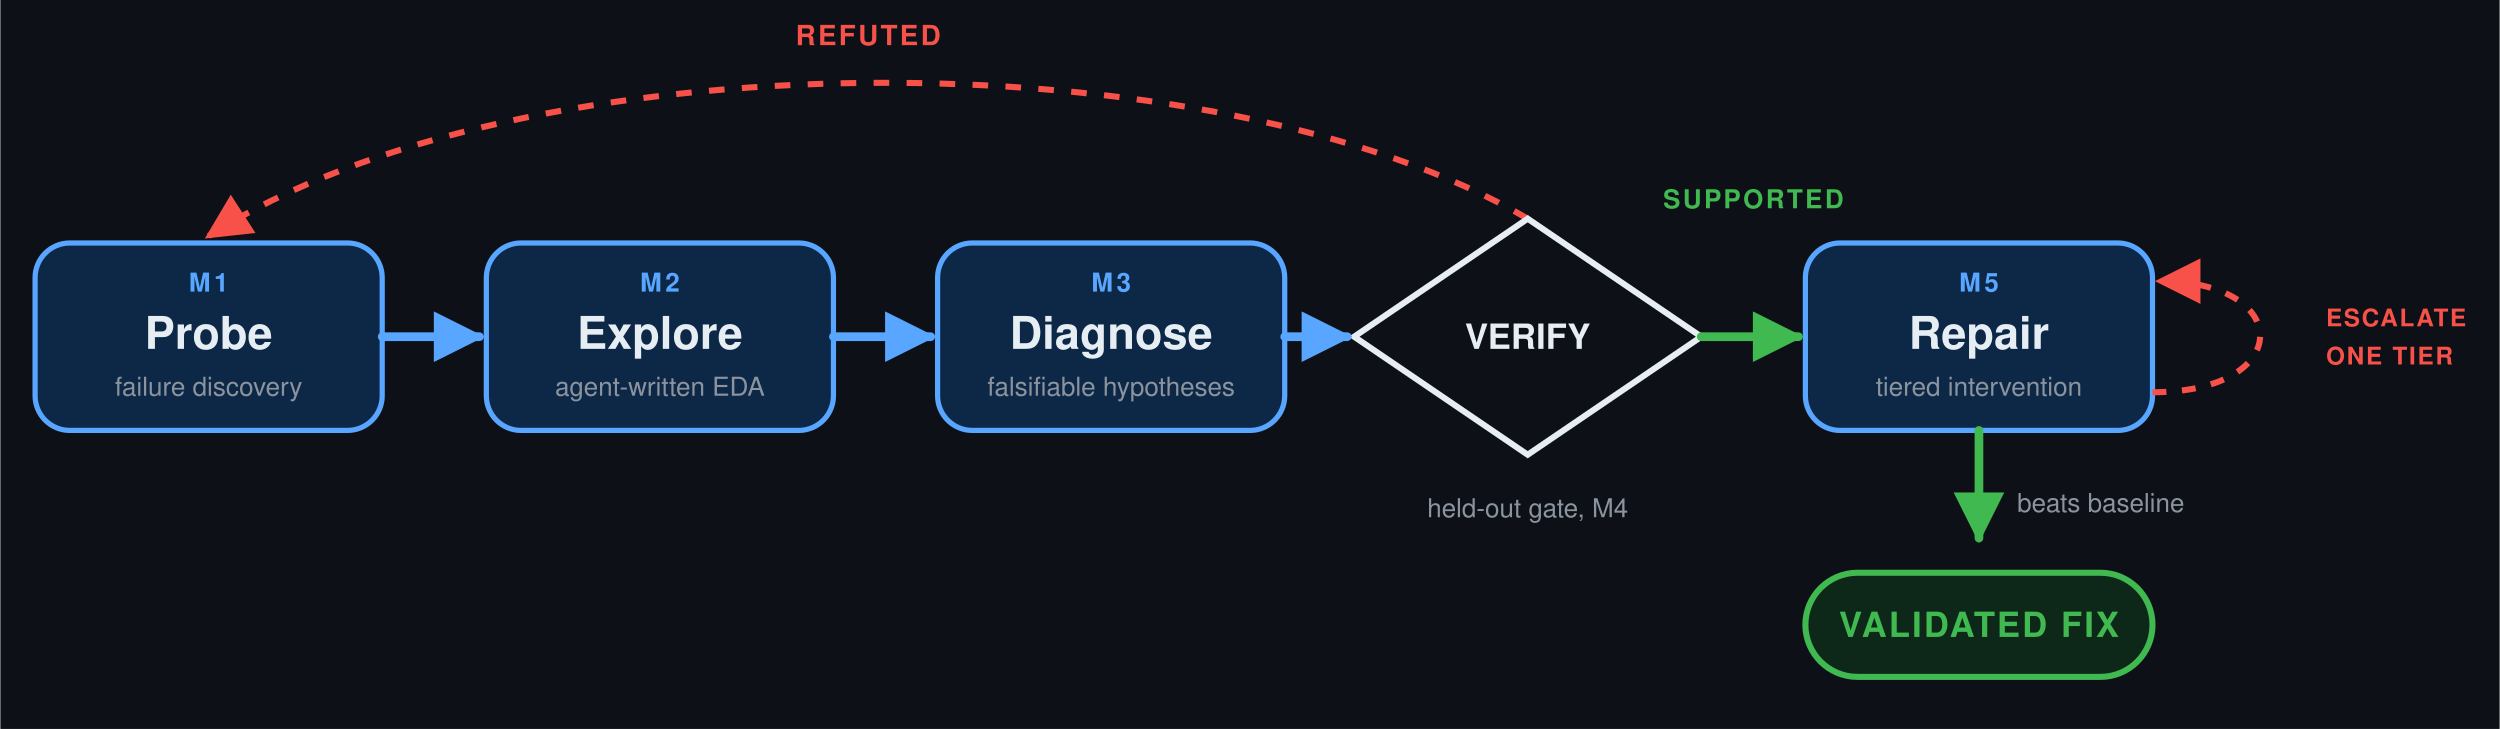
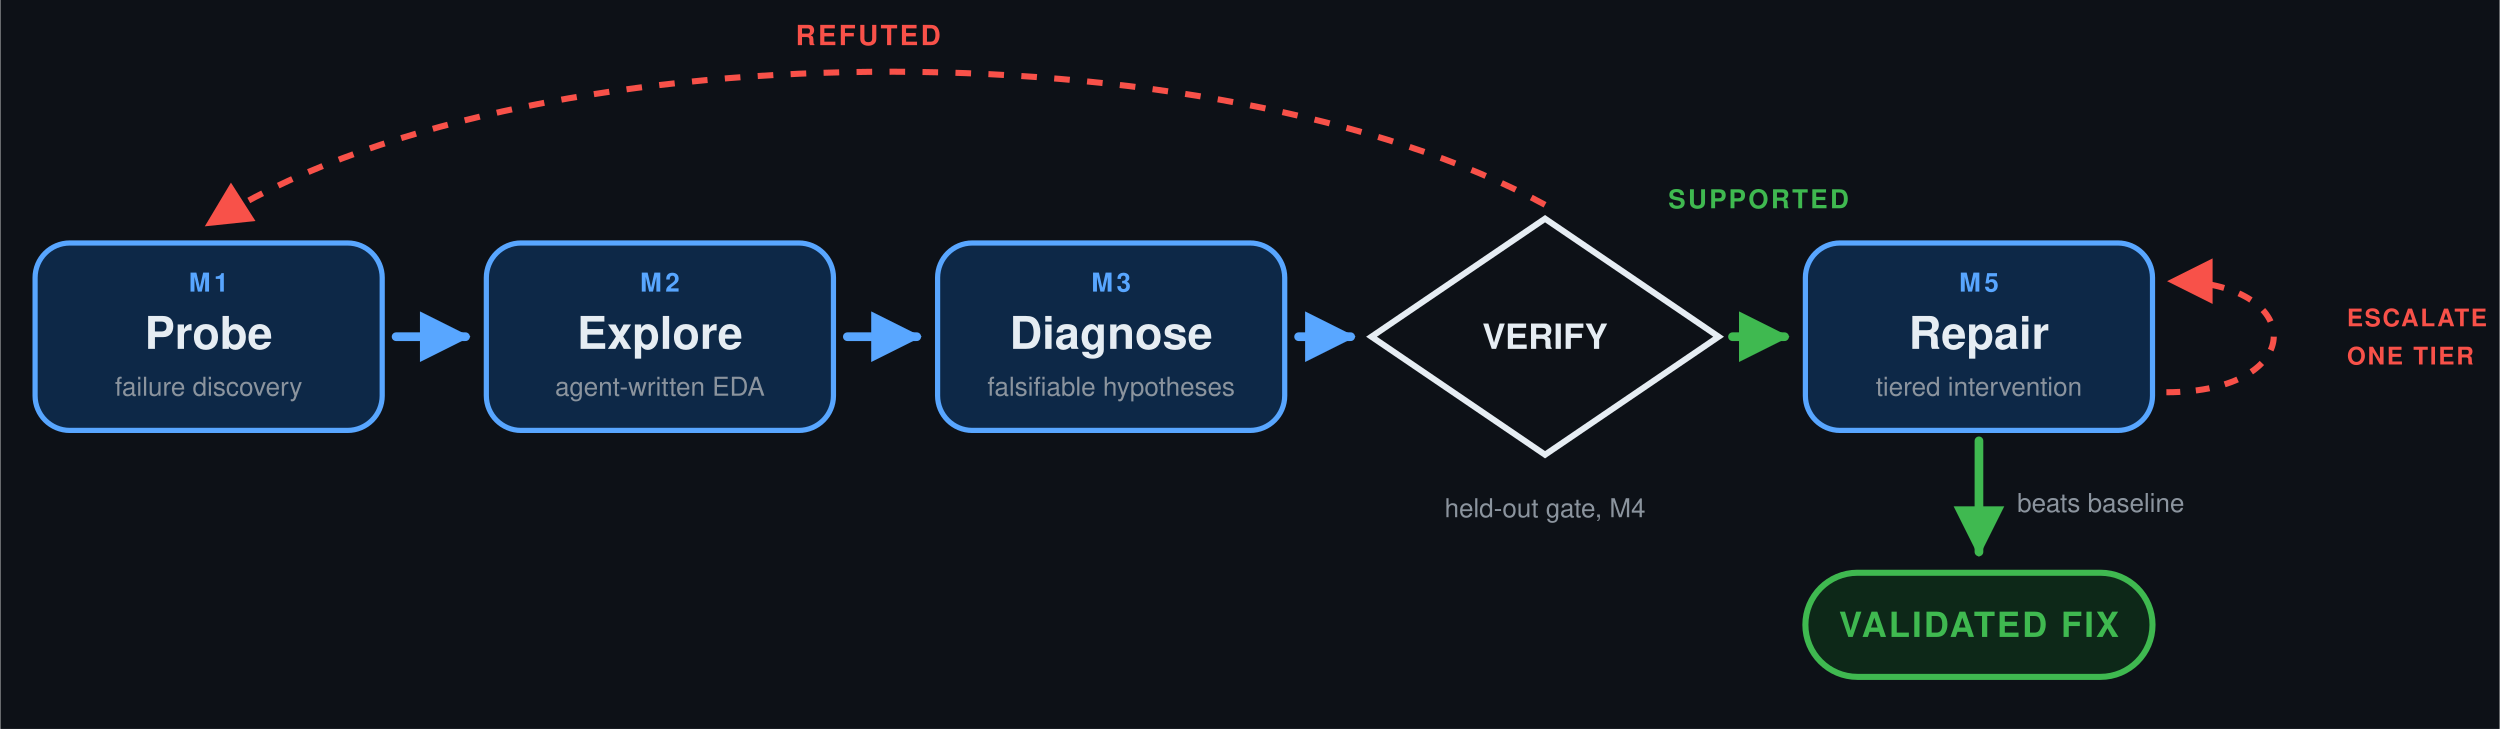
<svg xmlns="http://www.w3.org/2000/svg" width="190mm" height="55.4mm" viewBox="0 0 1440 420" role="img" aria-labelledby="title desc">
  <defs>
    <marker id="ldd-arrow-blue" viewBox="0 0 12 12" refX="10" refY="6" markerWidth="7" markerHeight="7" orient="auto">
      <path d="M1 1l10 5-10 5z" fill="#58a6ff" />
    </marker>
    <marker id="ldd-arrow-green" viewBox="0 0 12 12" refX="10" refY="6" markerWidth="7" markerHeight="7" orient="auto">
      <path d="M1 1l10 5-10 5z" fill="#3fb950" />
    </marker>
    <marker id="ldd-arrow-red" viewBox="0 0 12 12" refX="10" refY="6" markerWidth="9" markerHeight="9" orient="auto">
      <path d="M1 1l10 5-10 5z" fill="#f85149" />
    </marker>
  </defs>
  <rect width="1440" height="420" fill="#0d1117" />
-   <path d="M880 126C700 20 300 20 120 136" fill="none" stroke="#f85149" stroke-width="3.5" stroke-dasharray="9 10" marker-end="url(#ldd-arrow-red)" />
+   <path d="M890 118C700 14 300 14 120 129" fill="none" stroke="#f85149" stroke-width="3.5" stroke-dasharray="9 10" marker-end="url(#ldd-arrow-red)" />
  <text font-family="IBM Plex Sans, Plex Sans, -apple-system, Helvetica, Arial, sans-serif" font-size="16" font-weight="700" letter-spacing="1.4" fill="#f85149" x="500" y="26" text-anchor="middle">REFUTED</text>
  <g font-family="IBM Plex Sans, Plex Sans, -apple-system, Helvetica, Arial, sans-serif" text-anchor="middle">
    <rect x="20" y="140" width="200" height="108" rx="20" fill="#0d2847" stroke="#58a6ff" stroke-width="3" />
    <text x="120" y="168" font-size="15" font-weight="700" letter-spacing="2" fill="#58a6ff">M1</text>
    <text x="120" y="201" font-size="26" font-weight="700" fill="#e6edf3">Probe</text>
    <text x="120" y="228" font-size="15" fill="#8b949e">failure discovery</text>
    <rect x="280" y="140" width="200" height="108" rx="20" fill="#0d2847" stroke="#58a6ff" stroke-width="3" />
    <text x="380" y="168" font-size="15" font-weight="700" letter-spacing="2" fill="#58a6ff">M2</text>
    <text x="380" y="201" font-size="26" font-weight="700" fill="#e6edf3">Explore</text>
    <text x="380" y="228" font-size="15" fill="#8b949e">agent-written EDA</text>
    <rect x="540" y="140" width="200" height="108" rx="20" fill="#0d2847" stroke="#58a6ff" stroke-width="3" />
    <text x="640" y="168" font-size="15" font-weight="700" letter-spacing="2" fill="#58a6ff">M3</text>
    <text x="640" y="201" font-size="26" font-weight="700" fill="#e6edf3">Diagnose</text>
    <text x="640" y="228" font-size="15" fill="#8b949e">falsifiable hypotheses</text>
    <rect x="1040" y="140" width="200" height="108" rx="20" fill="#0d2847" stroke="#58a6ff" stroke-width="3" />
    <text x="1140" y="168" font-size="15" font-weight="700" letter-spacing="2" fill="#58a6ff">M5</text>
    <text x="1140" y="201" font-size="26" font-weight="700" fill="#e6edf3">Repair</text>
    <text x="1140" y="228" font-size="15" fill="#8b949e">tiered intervention</text>
  </g>
-   <path d="M780 194L880 126L980 194L880 262Z" fill="#0d1117" stroke="#e6edf3" stroke-width="3.5" />
-   <text font-family="IBM Plex Sans, Plex Sans, -apple-system, Helvetica, Arial, sans-serif" font-size="20" font-weight="700" fill="#e6edf3" x="880" y="201" text-anchor="middle">VERIFY</text>
-   <text font-family="IBM Plex Sans, Plex Sans, -apple-system, Helvetica, Arial, sans-serif" font-size="15" font-weight="400" fill="#8b949e" x="880" y="298" text-anchor="middle">held-out gate, M4</text>
-   <path d="M220 194h56" fill="none" stroke="#58a6ff" stroke-width="5" stroke-linecap="round" marker-end="url(#ldd-arrow-blue)" />
-   <path d="M480 194h56" fill="none" stroke="#58a6ff" stroke-width="5" stroke-linecap="round" marker-end="url(#ldd-arrow-blue)" />
-   <path d="M740 194h36" fill="none" stroke="#58a6ff" stroke-width="5" stroke-linecap="round" marker-end="url(#ldd-arrow-blue)" />
-   <path d="M980 194h56" fill="none" stroke="#3fb950" stroke-width="5" stroke-linecap="round" marker-end="url(#ldd-arrow-green)" />
-   <text font-family="IBM Plex Sans, Plex Sans, -apple-system, Helvetica, Arial, sans-serif" font-size="15" font-weight="700" letter-spacing="1.4" fill="#3fb950" x="1010" y="120" text-anchor="middle">SUPPORTED</text>
-   <path d="M1140 248v62" fill="none" stroke="#3fb950" stroke-width="5" stroke-linecap="round" marker-end="url(#ldd-arrow-green)" />
+   <path d="M790 194L890 126L990 194L890 262Z" fill="#0d1117" stroke="#e6edf3" stroke-width="3.5" />
+   <text font-family="IBM Plex Sans, Plex Sans, -apple-system, Helvetica, Arial, sans-serif" font-size="20" font-weight="700" fill="#e6edf3" x="890" y="201" text-anchor="middle">VERIFY</text>
+   <text font-family="IBM Plex Sans, Plex Sans, -apple-system, Helvetica, Arial, sans-serif" font-size="15" font-weight="400" fill="#8b949e" x="890" y="298" text-anchor="middle">held-out gate, M4</text>
+   <path d="M228 194h40" fill="none" stroke="#58a6ff" stroke-width="5" stroke-linecap="round" marker-end="url(#ldd-arrow-blue)" />
+   <path d="M488 194h40" fill="none" stroke="#58a6ff" stroke-width="5" stroke-linecap="round" marker-end="url(#ldd-arrow-blue)" />
+   <path d="M748 194h30" fill="none" stroke="#58a6ff" stroke-width="5" stroke-linecap="round" marker-end="url(#ldd-arrow-blue)" />
+   <path d="M998 194h30" fill="none" stroke="#3fb950" stroke-width="5" stroke-linecap="round" marker-end="url(#ldd-arrow-green)" />
+   <text font-family="IBM Plex Sans, Plex Sans, -apple-system, Helvetica, Arial, sans-serif" font-size="15" font-weight="700" letter-spacing="1.4" fill="#3fb950" x="1013" y="120" text-anchor="middle">SUPPORTED</text>
+   <path d="M1140 254v64" fill="none" stroke="#3fb950" stroke-width="5" stroke-linecap="round" marker-end="url(#ldd-arrow-green)" />
  <text font-family="IBM Plex Sans, Plex Sans, -apple-system, Helvetica, Arial, sans-serif" font-size="15" fill="#8b949e" x="1162" y="295" text-anchor="start">beats baseline</text>
  <rect x="1040" y="330" width="200" height="60" rx="30" fill="#0d2818" stroke="#3fb950" stroke-width="3.5" />
  <text font-family="IBM Plex Sans, Plex Sans, -apple-system, Helvetica, Arial, sans-serif" font-size="20" font-weight="700" letter-spacing="1.2" fill="#3fb950" x="1140" y="367" text-anchor="middle">VALIDATED FIX</text>
-   <path d="M1240 226C1322 226 1322 162 1244 162" fill="none" stroke="#f85149" stroke-width="3.5" stroke-dasharray="8 9" marker-end="url(#ldd-arrow-red)" />
+   <path d="M1248 226C1330 226 1330 162 1251 162" fill="none" stroke="#f85149" stroke-width="3.5" stroke-dasharray="8 9" marker-end="url(#ldd-arrow-red)" />
  <g font-family="IBM Plex Sans, Plex Sans, -apple-system, Helvetica, Arial, sans-serif" font-size="14" font-weight="700" letter-spacing="1" fill="#f85149" text-anchor="start">
-     <text x="1340" y="188">ESCALATE</text>
-     <text x="1340" y="210">ONE TIER</text>
+     <text x="1352" y="188">ESCALATE</text>
+     <text x="1352" y="210">ONE TIER</text>
  </g>
</svg>
